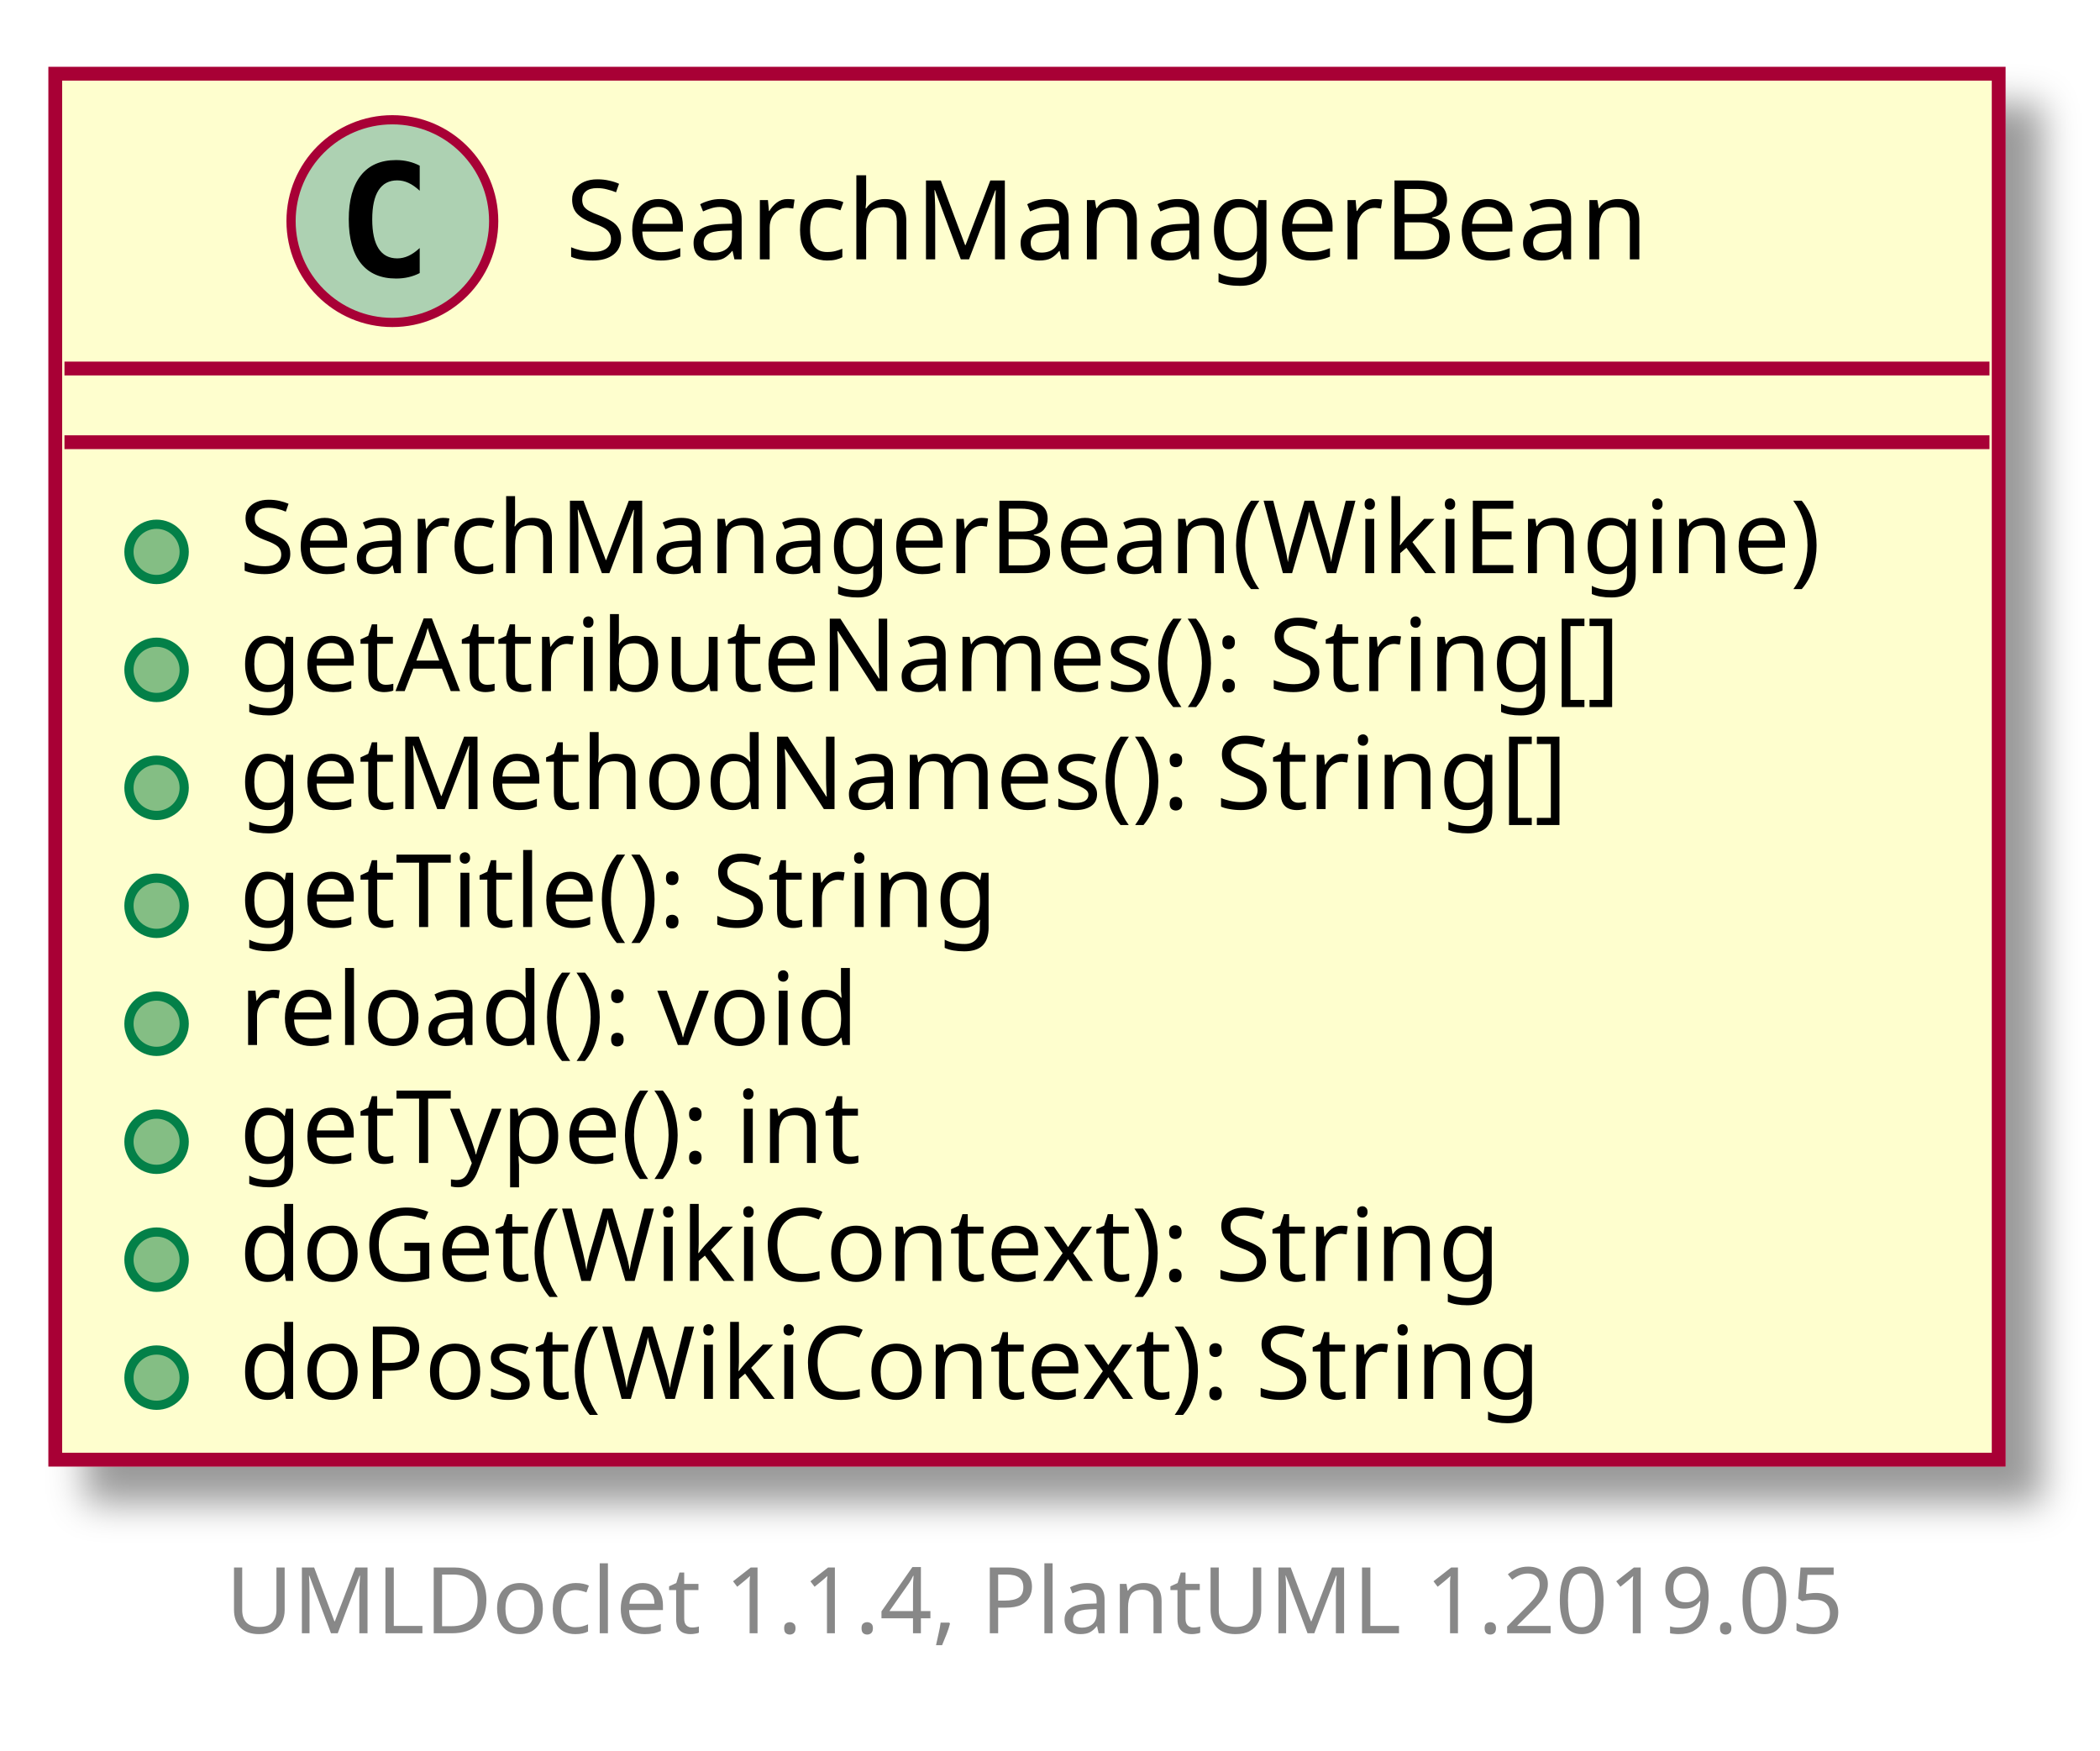
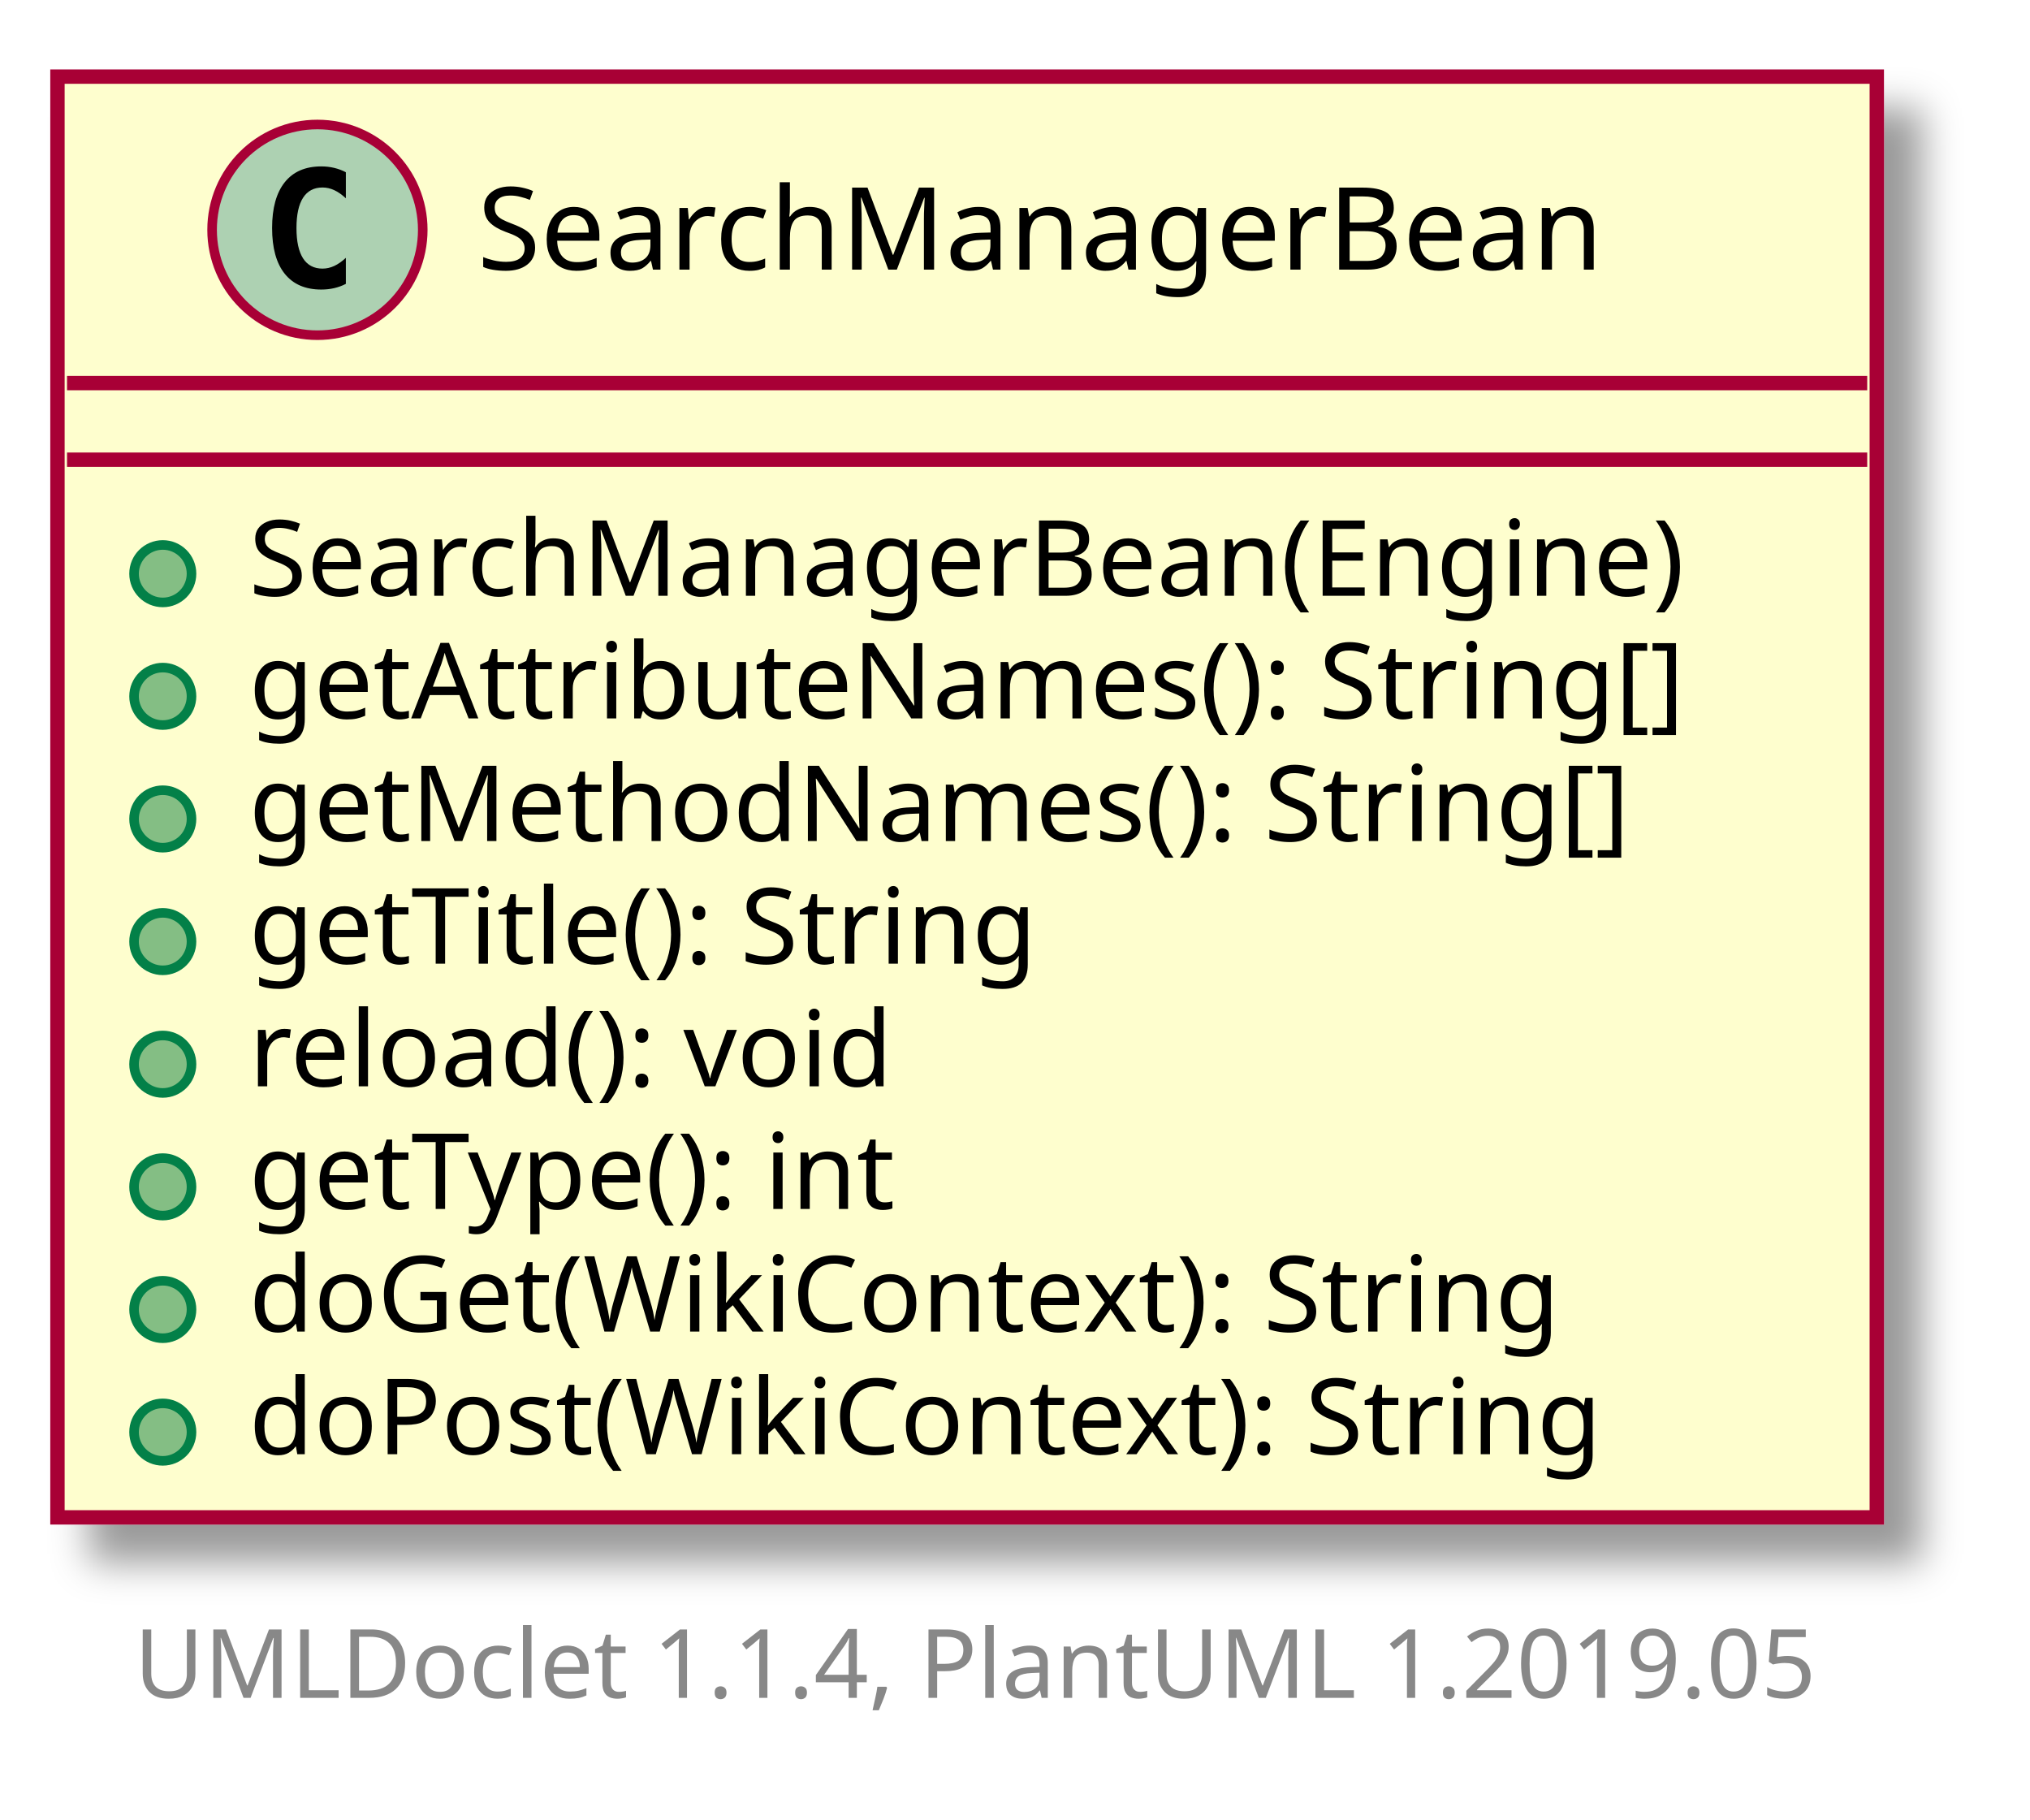
- <svg xmlns="http://www.w3.org/2000/svg" xmlns:xlink="http://www.w3.org/1999/xlink" contentScriptType="application/ecmascript" contentStyleType="text/css" height="190px" preserveAspectRatio="none" style="width:228px;height:190px;" version="1.1" viewBox="0 0 228 190" width="228px" zoomAndPan="magnify">
+ <svg xmlns="http://www.w3.org/2000/svg" xmlns:xlink="http://www.w3.org/1999/xlink" contentScriptType="application/ecmascript" contentStyleType="text/css" height="190px" preserveAspectRatio="none" style="width:212px;height:190px;" version="1.1" viewBox="0 0 212 190" width="212px" zoomAndPan="magnify">
  <defs>
-     <filter height="300%" id="f1irg7q3v86vuo" width="300%" x="-1" y="-1">
+     <filter height="300%" id="f99orplc7atu8" width="300%" x="-1" y="-1">
      <feGaussianBlur result="blurOut" stdDeviation="2.0" />
      <feColorMatrix in="blurOut" result="blurOut2" type="matrix" values="0 0 0 0 0 0 0 0 0 0 0 0 0 0 0 0 0 0 .4 0" />
      <feOffset dx="4.0" dy="4.0" in="blurOut2" result="blurOut3" />
      <feBlend in="SourceGraphic" in2="blurOut3" mode="normal" />
    </filter>
  </defs>
  <g>
    <a href="SearchManagerBean.html" target="_top" xlink:actuate="onRequest" xlink:show="new" xlink:title="SearchManagerBean.html" xlink:type="simple">
-       <rect fill="#FEFECE" filter="url(#f1irg7q3v86vuo)" height="150.438" id="SearchManagerBean" style="stroke: #A80036; stroke-width: 1.5;" width="211" x="6" y="8" />
-       <ellipse cx="42.6" cy="24" fill="#ADD1B2" rx="11" ry="11" style="stroke: #A80036; stroke-width: 1.0;" />
-       <path d="M45.569,29.641 Q44.991,29.938 44.35,30.086 Q43.709,30.234 43.006,30.234 Q40.506,30.234 39.186,28.586 Q37.866,26.938 37.866,23.812 Q37.866,20.688 39.186,19.031 Q40.506,17.375 43.006,17.375 Q43.709,17.375 44.358,17.531 Q45.006,17.688 45.569,17.984 L45.569,20.703 Q44.944,20.125 44.35,19.852 Q43.756,19.578 43.131,19.578 Q41.788,19.578 41.1,20.648 Q40.413,21.719 40.413,23.812 Q40.413,25.906 41.1,26.977 Q41.788,28.047 43.131,28.047 Q43.756,28.047 44.35,27.773 Q44.944,27.5 45.569,26.922 L45.569,29.641 Z " />
-       <text fill="#000000" font-family="sans-serif" font-size="12" lengthAdjust="spacingAndGlyphs" textLength="131" x="61.4" y="28.154">SearchManagerBean</text>
-       <line style="stroke: #A80036; stroke-width: 1.5;" x1="7" x2="216" y1="40" y2="40" />
-       <line style="stroke: #A80036; stroke-width: 1.5;" x1="7" x2="216" y1="48" y2="48" />
+       <rect fill="#FEFECE" filter="url(#f99orplc7atu8)" height="150.438" id="SearchManagerBean" style="stroke: #A80036; stroke-width: 1.5;" width="190" x="6" y="8" />
+       <ellipse cx="33.15" cy="24" fill="#ADD1B2" rx="11" ry="11" style="stroke: #A80036; stroke-width: 1.0;" />
+       <path d="M36.119,29.641 Q35.541,29.938 34.9,30.086 Q34.259,30.234 33.556,30.234 Q31.056,30.234 29.736,28.586 Q28.416,26.938 28.416,23.812 Q28.416,20.688 29.736,19.031 Q31.056,17.375 33.556,17.375 Q34.259,17.375 34.908,17.531 Q35.556,17.688 36.119,17.984 L36.119,20.703 Q35.494,20.125 34.9,19.852 Q34.306,19.578 33.681,19.578 Q32.337,19.578 31.65,20.648 Q30.962,21.719 30.962,23.812 Q30.962,25.906 31.65,26.977 Q32.337,28.047 33.681,28.047 Q34.306,28.047 34.9,27.773 Q35.494,27.5 36.119,26.922 L36.119,29.641 Z " />
+       <text fill="#000000" font-family="sans-serif" font-size="12" lengthAdjust="spacingAndGlyphs" textLength="131" x="49.85" y="28.154">SearchManagerBean</text>
+       <line style="stroke: #A80036; stroke-width: 1.5;" x1="7" x2="195" y1="40" y2="40" />
+       <line style="stroke: #A80036; stroke-width: 1.5;" x1="7" x2="195" y1="48" y2="48" />
      <ellipse cx="17" cy="59.902" fill="#84BE84" rx="3" ry="3" style="stroke: #038048; stroke-width: 1.0;" />
-       <text fill="#000000" font-family="sans-serif" font-size="11" lengthAdjust="spacingAndGlyphs" textLength="185" x="26" y="62.21">SearchManagerBean(WikiEngine)</text>
+       <text fill="#000000" font-family="sans-serif" font-size="11" lengthAdjust="spacingAndGlyphs" textLength="164" x="26" y="62.21">SearchManagerBean(Engine)</text>
      <ellipse cx="17" cy="72.707" fill="#84BE84" rx="3" ry="3" style="stroke: #038048; stroke-width: 1.0;" />
      <text fill="#000000" font-family="sans-serif" font-size="11" lengthAdjust="spacingAndGlyphs" textLength="164" x="26" y="75.015">getAttributeNames(): String[]</text>
      <ellipse cx="17" cy="85.512" fill="#84BE84" rx="3" ry="3" style="stroke: #038048; stroke-width: 1.0;" />
      <text fill="#000000" font-family="sans-serif" font-size="11" lengthAdjust="spacingAndGlyphs" textLength="157" x="26" y="87.82">getMethodNames(): String[]</text>
      <ellipse cx="17" cy="98.316" fill="#84BE84" rx="3" ry="3" style="stroke: #038048; stroke-width: 1.0;" />
      <text fill="#000000" font-family="sans-serif" font-size="11" lengthAdjust="spacingAndGlyphs" textLength="92" x="26" y="100.624">getTitle(): String</text>
      <ellipse cx="17" cy="111.121" fill="#84BE84" rx="3" ry="3" style="stroke: #038048; stroke-width: 1.0;" />
      <text fill="#000000" font-family="sans-serif" font-size="11" lengthAdjust="spacingAndGlyphs" textLength="75" x="26" y="113.429">reload(): void</text>
      <ellipse cx="17" cy="123.926" fill="#84BE84" rx="3" ry="3" style="stroke: #038048; stroke-width: 1.0;" />
      <text fill="#000000" font-family="sans-serif" font-size="11" lengthAdjust="spacingAndGlyphs" textLength="75" x="26" y="126.234">getType(): int</text>
      <ellipse cx="17" cy="136.731" fill="#84BE84" rx="3" ry="3" style="stroke: #038048; stroke-width: 1.0;" />
      <text fill="#000000" font-family="sans-serif" font-size="11" lengthAdjust="spacingAndGlyphs" textLength="148" x="26" y="139.039">doGet(WikiContext): String</text>
      <ellipse cx="17" cy="149.535" fill="#84BE84" rx="3" ry="3" style="stroke: #038048; stroke-width: 1.0;" />
      <text fill="#000000" font-family="sans-serif" font-size="11" lengthAdjust="spacingAndGlyphs" textLength="153" x="26" y="151.843">doPost(WikiContext): String</text>
    </a>
-     <text fill="#888888" font-family="sans-serif" font-size="10" lengthAdjust="spacingAndGlyphs" textLength="186" x="24.5" y="177.282">UMLDoclet 1.1.4, PlantUML 1.2019.05</text>
+     <text fill="#888888" font-family="sans-serif" font-size="10" lengthAdjust="spacingAndGlyphs" textLength="186" x="14" y="177.282">UMLDoclet 1.1.4, PlantUML 1.2019.05</text>
  </g>
</svg>
